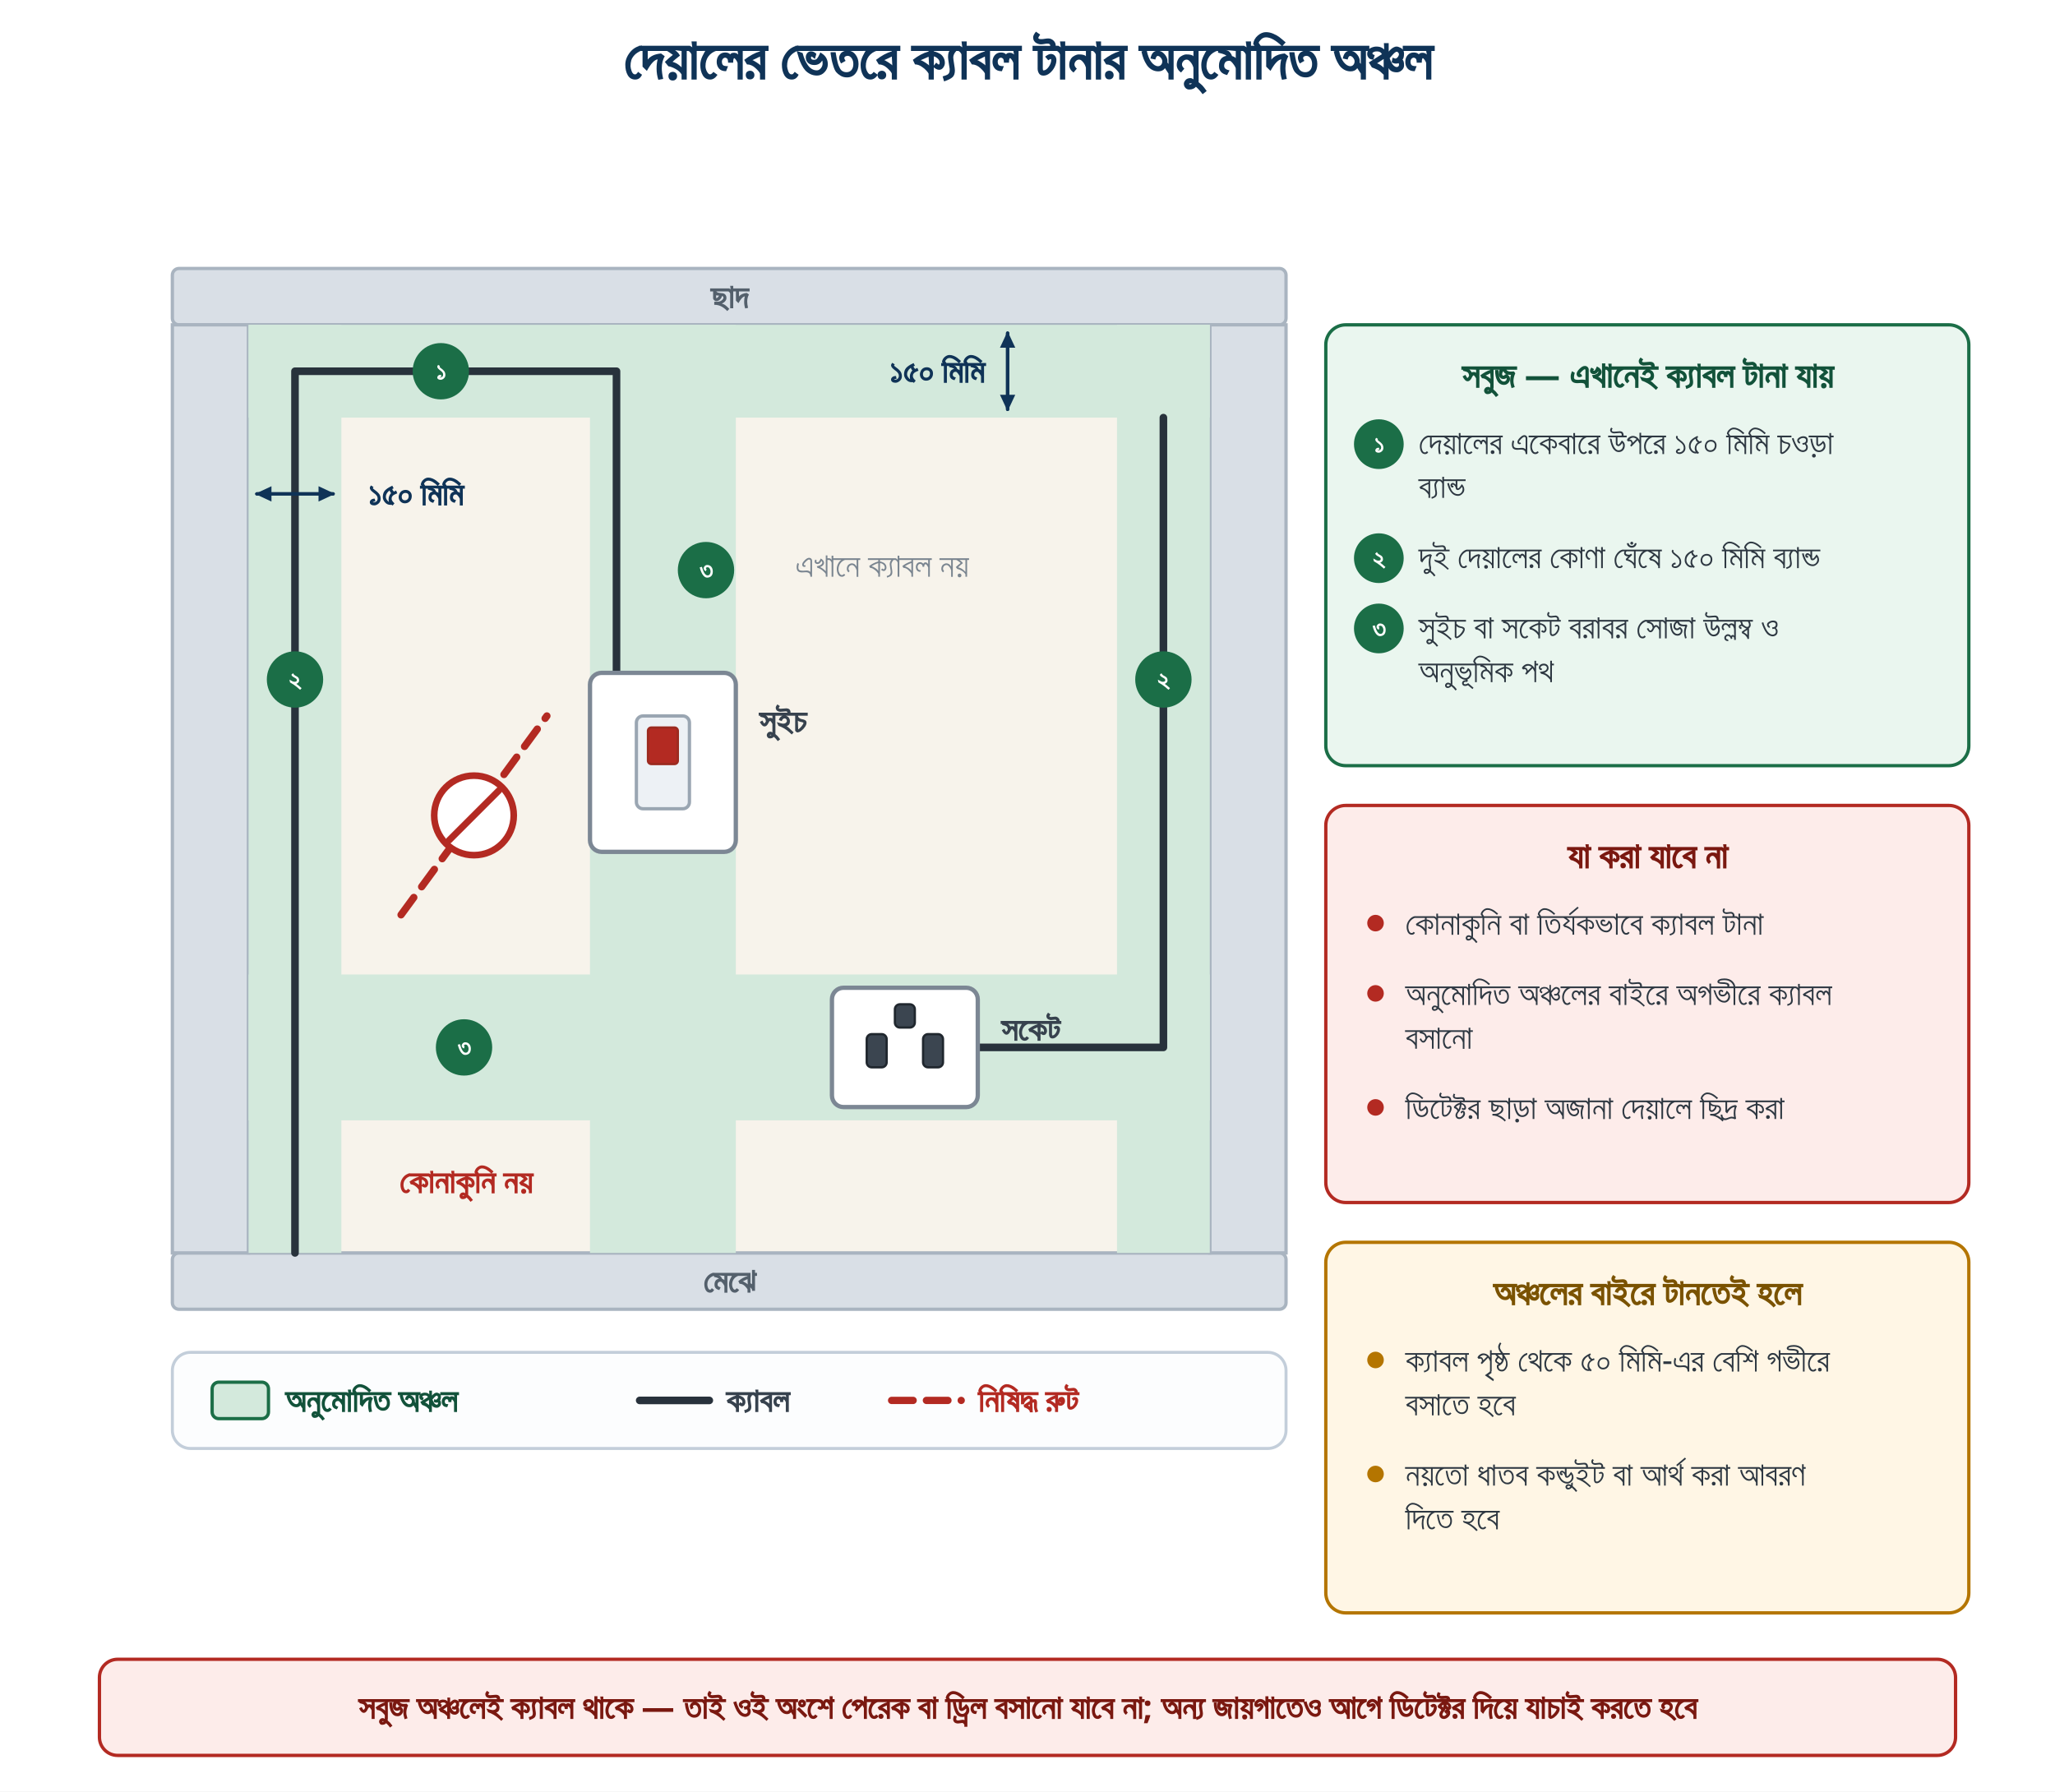
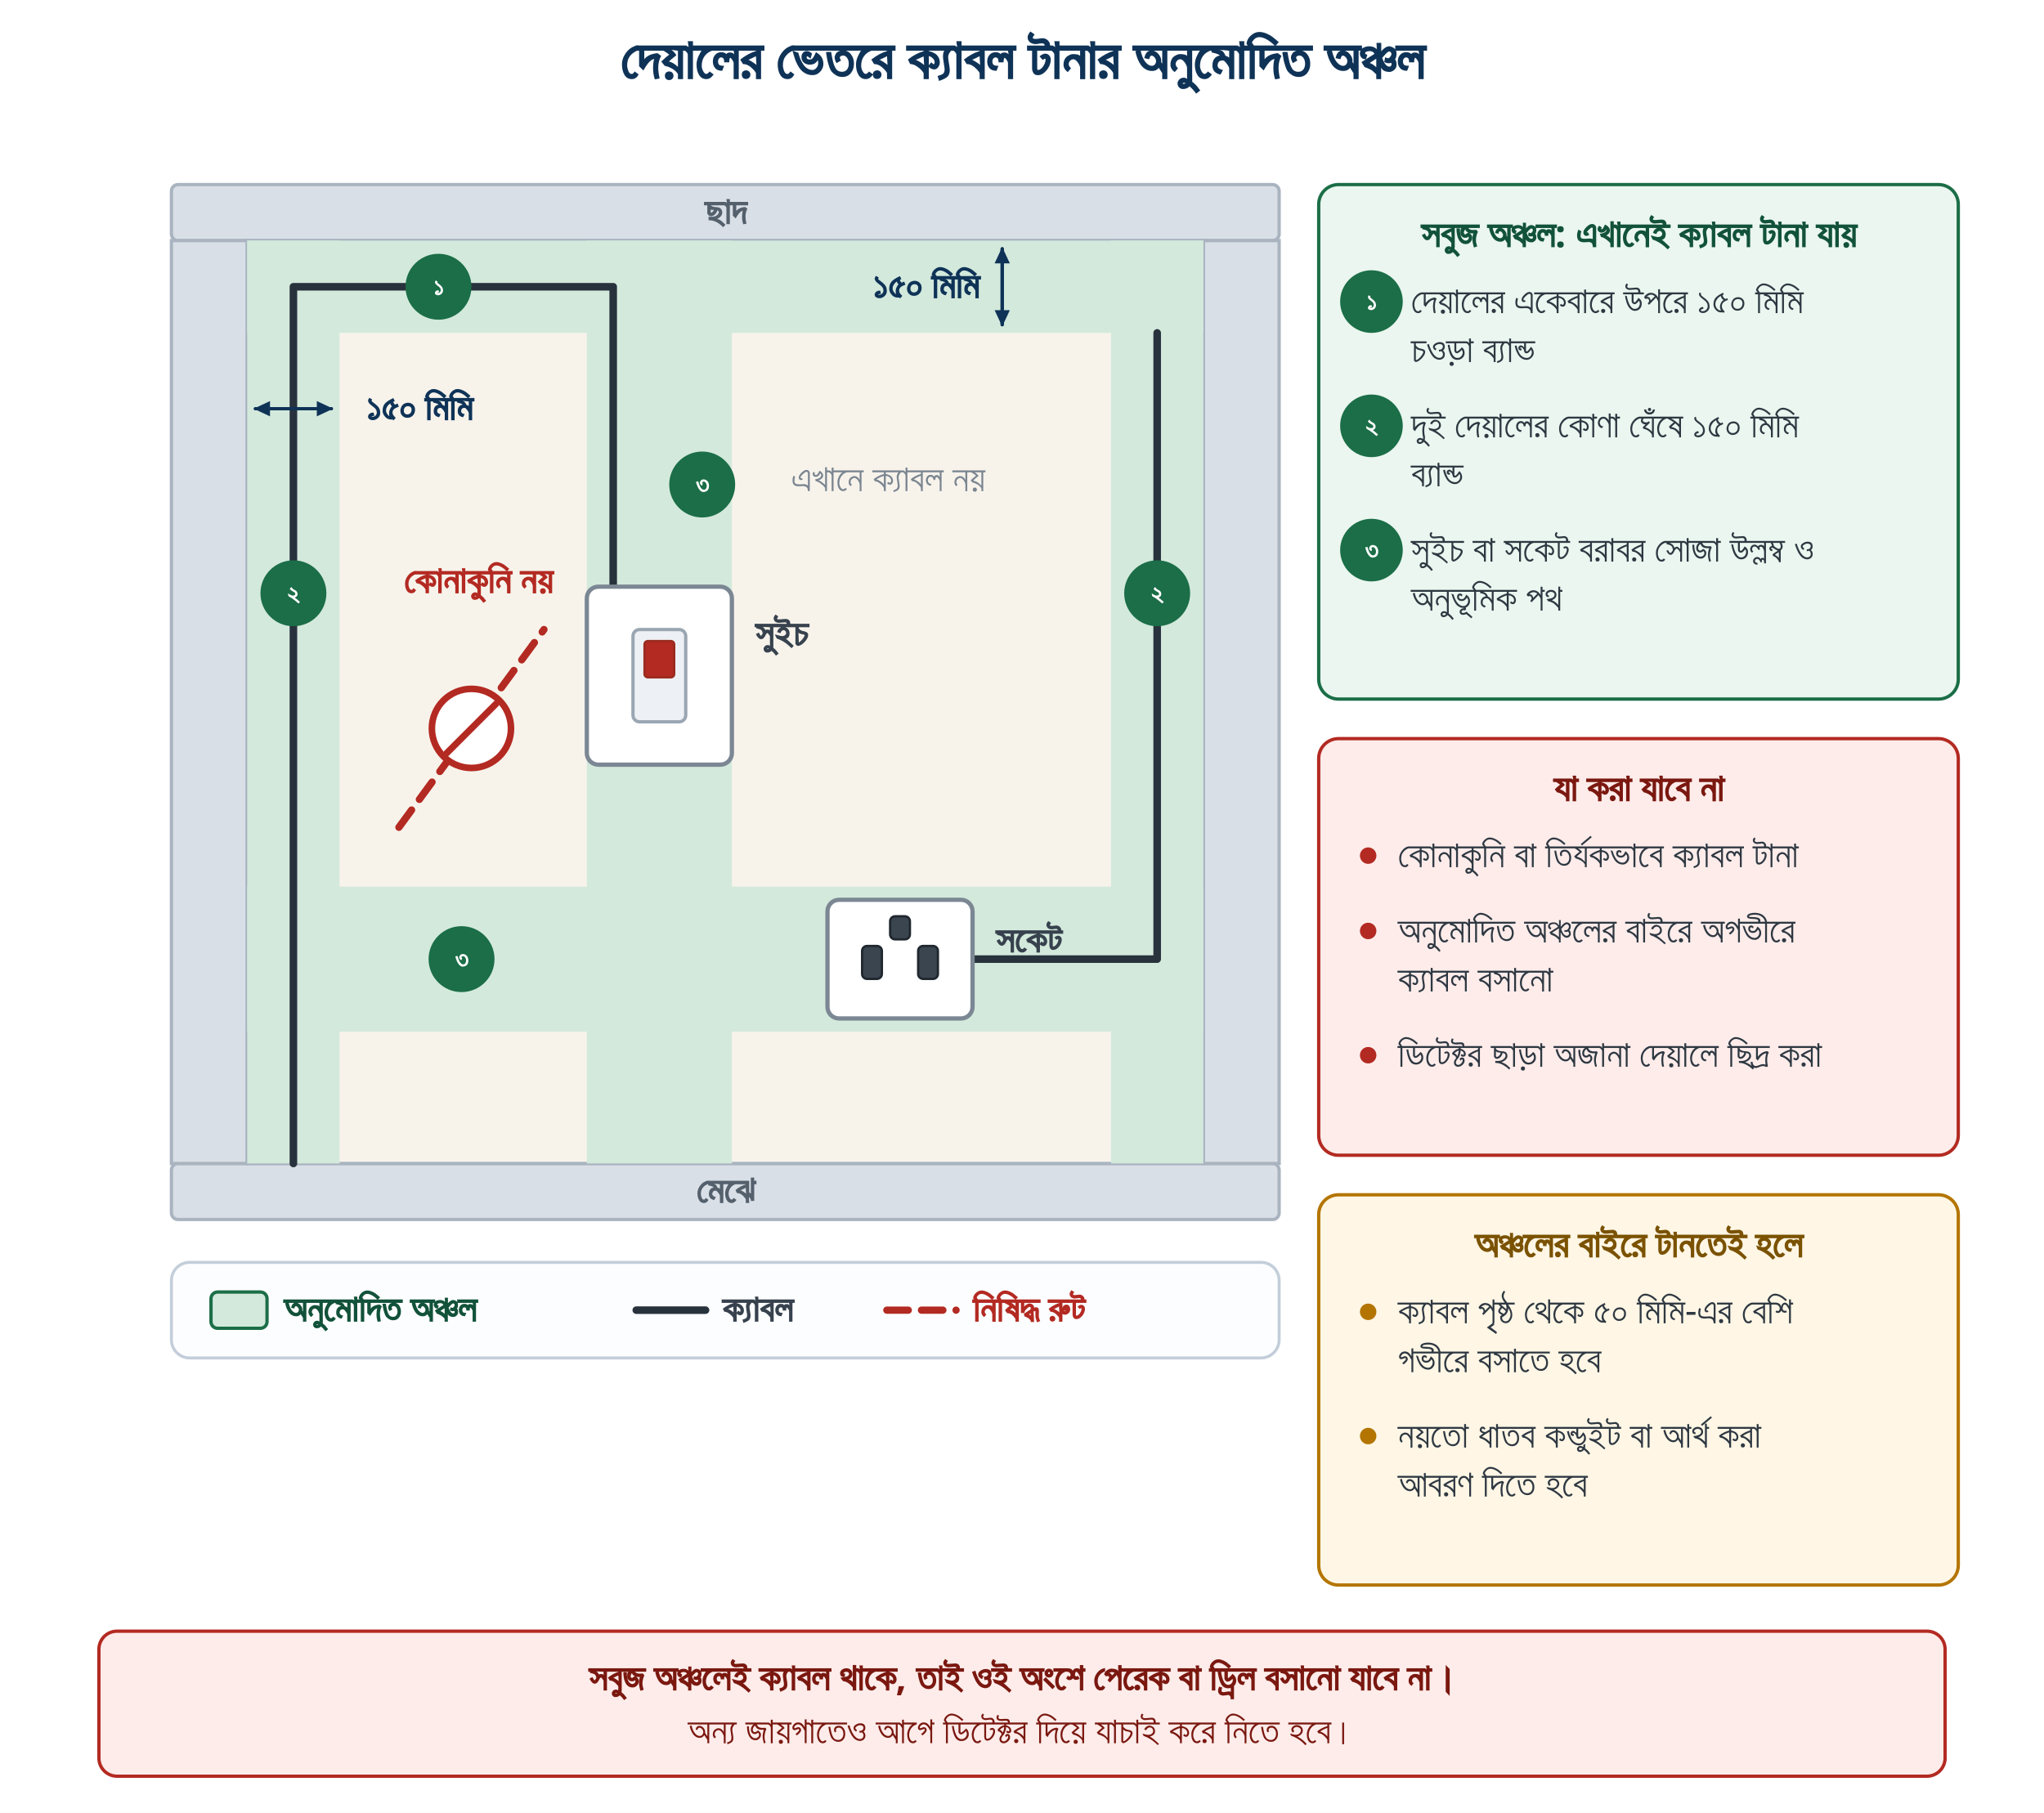
- <svg xmlns="http://www.w3.org/2000/svg" width="1240" height="1081" viewBox="0 0 1240 1081">
+ <svg xmlns="http://www.w3.org/2000/svg" width="1240" height="1100" viewBox="0 0 1240 1100">
  <defs>
    <marker id="dim" viewBox="0 0 10 10" refX="8.5" refY="5" markerUnits="userSpaceOnUse" markerWidth="11" markerHeight="11" orient="auto-start-reverse">
      <path d="M 0.5 0.8 L 9.5 5 L 0.5 9.2 z" fill="#0F3357" />
    </marker>
  </defs>
-   <rect width="1240" height="1081" fill="#FFFFFF" />
+   <rect width="1240" height="1100" fill="#FFFFFF" />
  <text x="620.0" y="48.0" font-family="Kalpurush" font-size="34" font-weight="700" fill="#0F3357" text-anchor="middle">দেয়ালের ভেতরে ক্যাবল টানার অনুমোদিত অঞ্চল</text>
-   <rect x="104.0" y="162.0" width="672.0" height="34.0" rx="4" fill="#D9DFE6" stroke="#A9B4C0" stroke-width="2" />
-   <rect x="104.0" y="756.0" width="672.0" height="34.0" rx="4" fill="#D9DFE6" stroke="#A9B4C0" stroke-width="2" />
-   <rect x="104.0" y="196.0" width="46.0" height="560.0" rx="0" fill="#D9DFE6" stroke="#A9B4C0" stroke-width="2" />
-   <rect x="730.0" y="196.0" width="46.0" height="560.0" rx="0" fill="#D9DFE6" stroke="#A9B4C0" stroke-width="2" />
-   <text x="440.0" y="186.0" font-family="Kalpurush" font-size="20" font-weight="700" fill="#54606C" text-anchor="middle">ছাদ</text>
-   <text x="440.0" y="780.0" font-family="Kalpurush" font-size="20" font-weight="700" fill="#54606C" text-anchor="middle">মেঝে</text>
-   <rect x="150.0" y="196.0" width="580.0" height="560.0" rx="0" fill="#F7F3EB" stroke="#A9B4C0" stroke-width="2" />
-   <rect x="150.0" y="196.0" width="580.0" height="56.0" rx="0" fill="#D3E9DC" stroke="none" stroke-width="0" />
-   <rect x="150.0" y="196.0" width="56.0" height="560.0" rx="0" fill="#D3E9DC" stroke="none" stroke-width="0" />
-   <rect x="674.0" y="196.0" width="56.0" height="560.0" rx="0" fill="#D3E9DC" stroke="none" stroke-width="0" />
-   <rect x="356.0" y="196.0" width="88.0" height="560.0" rx="0" fill="#D3E9DC" stroke="none" stroke-width="0" />
-   <rect x="150.0" y="588.0" width="580.0" height="88.0" rx="0" fill="#D3E9DC" stroke="none" stroke-width="0" />
-   <path d="M 178.0 756 L 178.0 224.0 L 372 224.0 L 372 406" fill="none" stroke="#28323C" stroke-width="4.6" stroke-linecap="round" stroke-linejoin="round" />
-   <path d="M 702.0 252 L 702.0 632.0 L 590.0 632.0" fill="none" stroke="#28323C" stroke-width="4.6" stroke-linecap="round" stroke-linejoin="round" />
-   <rect x="356.0" y="406.0" width="88.0" height="108.0" rx="7" fill="#FFFFFF" stroke="#7C8794" stroke-width="2.6" />
-   <rect x="384.0" y="432.0" width="32.0" height="56.0" rx="4" fill="#EDF1F5" stroke="#9AA6B2" stroke-width="2" />
-   <rect x="391.0" y="439.0" width="18.0" height="22.0" rx="2" fill="#B32A22" stroke="#9C2B20" stroke-width="1.4" />
-   <text x="458.0" y="442.0" font-family="Kalpurush" font-size="20" font-weight="700" fill="#37424E" text-anchor="start">সুইচ</text>
-   <rect x="502.0" y="596.0" width="88.0" height="72.0" rx="7" fill="#FFFFFF" stroke="#7C8794" stroke-width="2.6" />
-   <rect x="523.0" y="624.0" width="12.0" height="20.0" rx="3" fill="#3B4550" stroke="#20272E" stroke-width="1.4" />
-   <rect x="557.0" y="624.0" width="12.0" height="20.0" rx="3" fill="#3B4550" stroke="#20272E" stroke-width="1.4" />
-   <rect x="540.0" y="606.0" width="12.0" height="14.0" rx="3" fill="#3B4550" stroke="#20272E" stroke-width="1.4" />
-   <text x="604.0" y="628.0" font-family="Kalpurush" font-size="20" font-weight="700" fill="#37424E" text-anchor="start">সকেট</text>
-   <path d="M 608 201 L 608 247" fill="none" stroke="#0F3357" stroke-width="2" stroke-linecap="round" stroke-linejoin="round" marker-end="url(#dim)" />
-   <path d="M 608 247 L 608 201" fill="none" stroke="#0F3357" stroke-width="2" stroke-linecap="round" stroke-linejoin="round" marker-end="url(#dim)" />
-   <text x="594.0" y="231.0" font-family="Kalpurush" font-size="20" font-weight="700" fill="#0F3357" text-anchor="end">১৫০ মিমি</text>
-   <path d="M 155 298 L 201 298" fill="none" stroke="#0F3357" stroke-width="2" stroke-linecap="round" stroke-linejoin="round" marker-end="url(#dim)" />
-   <path d="M 201 298 L 155 298" fill="none" stroke="#0F3357" stroke-width="2" stroke-linecap="round" stroke-linejoin="round" marker-end="url(#dim)" />
-   <text x="222.0" y="305.0" font-family="Kalpurush" font-size="20" font-weight="700" fill="#0F3357" text-anchor="start">১৫০ মিমি</text>
-   <path d="M 242 552 L 330 432" fill="none" stroke="#B32A22" stroke-width="4.4" stroke-linecap="round" stroke-linejoin="round" stroke-dasharray="13 8" />
-   <circle cx="286.0" cy="492.0" r="24.0" fill="#FFFFFF" stroke="#B32A22" stroke-width="4" />
-   <line x1="271.0" y1="507.0" x2="301.0" y2="477.0" stroke="#B32A22" stroke-width="4" stroke-linecap="round" />
-   <text x="281.0" y="720.0" font-family="Kalpurush" font-size="20" font-weight="700" fill="#B32A22" text-anchor="middle">কোনাকুনি নয়</text>
-   <text x="480.0" y="348.0" font-family="Kalpurush" font-size="20" font-weight="400" fill="#7A8590" text-anchor="start">এখানে ক্যাবল নয়</text>
-   <circle cx="266.0" cy="224.0" r="17.0" fill="#1B6E47" stroke="none" stroke-width="2" />
-   <text x="266.0" y="229.2" font-family="Kalpurush" font-size="15" font-weight="700" fill="#FFFFFF" text-anchor="middle">১</text>
-   <circle cx="178.0" cy="410.0" r="17.0" fill="#1B6E47" stroke="none" stroke-width="2" />
-   <text x="178.0" y="415.2" font-family="Kalpurush" font-size="15" font-weight="700" fill="#FFFFFF" text-anchor="middle">২</text>
-   <circle cx="702.0" cy="410.0" r="17.0" fill="#1B6E47" stroke="none" stroke-width="2" />
-   <text x="702.0" y="415.2" font-family="Kalpurush" font-size="15" font-weight="700" fill="#FFFFFF" text-anchor="middle">২</text>
-   <circle cx="426.0" cy="344.0" r="17.0" fill="#1B6E47" stroke="none" stroke-width="2" />
-   <text x="426.0" y="349.2" font-family="Kalpurush" font-size="15" font-weight="700" fill="#FFFFFF" text-anchor="middle">৩</text>
-   <circle cx="280.0" cy="632.0" r="17.0" fill="#1B6E47" stroke="none" stroke-width="2" />
-   <text x="280.0" y="637.2" font-family="Kalpurush" font-size="15" font-weight="700" fill="#FFFFFF" text-anchor="middle">৩</text>
-   <rect x="104.0" y="816.0" width="672.0" height="58.0" rx="11" fill="#FCFDFE" stroke="#C3CEDA" stroke-width="1.8" />
-   <rect x="128.0" y="834.0" width="34.0" height="22.0" rx="4" fill="#D3E9DC" stroke="#1B6E47" stroke-width="2" />
-   <text x="172.0" y="852.0" font-family="Kalpurush" font-size="20" font-weight="700" fill="#12523A" text-anchor="start">অনুমোদিত অঞ্চল</text>
-   <line x1="386.0" y1="845.0" x2="428.0" y2="845.0" stroke="#28323C" stroke-width="4.6" stroke-linecap="round" />
-   <text x="438.0" y="852.0" font-family="Kalpurush" font-size="20" font-weight="700" fill="#37424E" text-anchor="start">ক্যাবল</text>
-   <line x1="538.0" y1="845.0" x2="580.0" y2="845.0" stroke="#B32A22" stroke-width="4.4" stroke-linecap="round" stroke-dasharray="13 8" />
-   <text x="590.0" y="852.0" font-family="Kalpurush" font-size="20" font-weight="700" fill="#B32A22" text-anchor="start">নিষিদ্ধ রুট</text>
-   <rect x="800.0" y="196.0" width="388.0" height="266.0" rx="12" fill="#EAF6EF" stroke="#1B6E47" stroke-width="2" />
-   <text x="994.0" y="234.0" font-family="Kalpurush" font-size="21.5" font-weight="700" fill="#12523A" text-anchor="middle">সবুজ — এখানেই ক্যাবল টানা যায়</text>
-   <circle cx="832.0" cy="268.0" r="15.0" fill="#1B6E47" stroke="none" stroke-width="2" />
-   <text x="832.0" y="273.2" font-family="Kalpurush" font-size="15" font-weight="700" fill="#FFFFFF" text-anchor="middle">১</text>
-   <text x="856.0" y="274.0" font-family="Kalpurush" font-size="20" font-weight="400" fill="#2E3842" text-anchor="start">দেয়ালের একেবারে উপরে ১৫০ মিমি চওড়া</text>
-   <text x="856.0" y="300.4" font-family="Kalpurush" font-size="20" font-weight="400" fill="#2E3842" text-anchor="start">ব্যান্ড</text>
-   <circle cx="832.0" cy="336.8" r="15.0" fill="#1B6E47" stroke="none" stroke-width="2" />
-   <text x="832.0" y="342.1" font-family="Kalpurush" font-size="15" font-weight="700" fill="#FFFFFF" text-anchor="middle">২</text>
-   <text x="856.0" y="342.8" font-family="Kalpurush" font-size="20" font-weight="400" fill="#2E3842" text-anchor="start">দুই দেয়ালের কোণা ঘেঁষে ১৫০ মিমি ব্যান্ড</text>
-   <circle cx="832.0" cy="379.2" r="15.0" fill="#1B6E47" stroke="none" stroke-width="2" />
-   <text x="832.0" y="384.5" font-family="Kalpurush" font-size="15" font-weight="700" fill="#FFFFFF" text-anchor="middle">৩</text>
-   <text x="856.0" y="385.2" font-family="Kalpurush" font-size="20" font-weight="400" fill="#2E3842" text-anchor="start">সুইচ বা সকেট বরাবর সোজা উল্লম্ব ও</text>
-   <text x="856.0" y="411.6" font-family="Kalpurush" font-size="20" font-weight="400" fill="#2E3842" text-anchor="start">অনুভূমিক পথ</text>
-   <rect x="800.0" y="486.0" width="388.0" height="239.6" rx="12" fill="#FDECEA" stroke="#B32A22" stroke-width="2" />
-   <text x="994.0" y="524.0" font-family="Kalpurush" font-size="21.5" font-weight="700" fill="#7A1810" text-anchor="middle">যা করা যাবে না</text>
-   <circle cx="830.0" cy="557.0" r="5.0" fill="#B32A22" stroke="none" stroke-width="2" />
-   <text x="848.0" y="564.0" font-family="Kalpurush" font-size="20" font-weight="400" fill="#2E3842" text-anchor="start">কোনাকুনি বা তির্যকভাবে ক্যাবল টানা</text>
-   <circle cx="830.0" cy="599.4" r="5.0" fill="#B32A22" stroke="none" stroke-width="2" />
-   <text x="848.0" y="606.4" font-family="Kalpurush" font-size="20" font-weight="400" fill="#2E3842" text-anchor="start">অনুমোদিত অঞ্চলের বাইরে অগভীরে ক্যাবল</text>
-   <text x="848.0" y="632.8" font-family="Kalpurush" font-size="20" font-weight="400" fill="#2E3842" text-anchor="start">বসানো</text>
-   <circle cx="830.0" cy="668.2" r="5.0" fill="#B32A22" stroke="none" stroke-width="2" />
-   <text x="848.0" y="675.2" font-family="Kalpurush" font-size="20" font-weight="400" fill="#2E3842" text-anchor="start">ডিটেক্টর ছাড়া অজানা দেয়ালে ছিদ্র করা</text>
-   <rect x="800.0" y="749.6" width="388.0" height="223.6" rx="12" fill="#FFF6E5" stroke="#B47500" stroke-width="2" />
-   <text x="994.0" y="787.6" font-family="Kalpurush" font-size="21.5" font-weight="700" fill="#7A5200" text-anchor="middle">অঞ্চলের বাইরে টানতেই হলে</text>
-   <circle cx="830.0" cy="820.6" r="5.0" fill="#B47500" stroke="none" stroke-width="2" />
-   <text x="848.0" y="827.6" font-family="Kalpurush" font-size="20" font-weight="400" fill="#2E3842" text-anchor="start">ক্যাবল পৃষ্ঠ থেকে ৫০ মিমি-এর বেশি গভীরে</text>
-   <text x="848.0" y="854.0" font-family="Kalpurush" font-size="20" font-weight="400" fill="#2E3842" text-anchor="start">বসাতে হবে</text>
-   <circle cx="830.0" cy="889.4" r="5.0" fill="#B47500" stroke="none" stroke-width="2" />
-   <text x="848.0" y="896.4" font-family="Kalpurush" font-size="20" font-weight="400" fill="#2E3842" text-anchor="start">নয়তো ধাতব কন্ডুইট বা আর্থ করা আবরণ</text>
-   <text x="848.0" y="922.8" font-family="Kalpurush" font-size="20" font-weight="400" fill="#2E3842" text-anchor="start">দিতে হবে</text>
-   <rect x="60.0" y="1001.2" width="1120.0" height="58.0" rx="11" fill="#FDECEA" stroke="#B32A22" stroke-width="2" />
-   <text x="620.0" y="1037.2" font-family="Kalpurush" font-size="20" font-weight="700" fill="#7A1810" text-anchor="middle">সবুজ অঞ্চলেই ক্যাবল থাকে — তাই ওই অংশে পেরেক বা ড্রিল বসানো যাবে না; অন্য জায়গাতেও আগে ডিটেক্টর দিয়ে যাচাই করতে হবে</text>
+   <rect x="104.0" y="112.0" width="672.0" height="34.0" rx="4" fill="#D9DFE6" stroke="#A9B4C0" stroke-width="2" />
+   <rect x="104.0" y="706.0" width="672.0" height="34.0" rx="4" fill="#D9DFE6" stroke="#A9B4C0" stroke-width="2" />
+   <rect x="104.0" y="146.0" width="46.0" height="560.0" rx="0" fill="#D9DFE6" stroke="#A9B4C0" stroke-width="2" />
+   <rect x="730.0" y="146.0" width="46.0" height="560.0" rx="0" fill="#D9DFE6" stroke="#A9B4C0" stroke-width="2" />
+   <text x="440.0" y="136.0" font-family="Kalpurush" font-size="22.5" font-weight="700" fill="#54606C" text-anchor="middle">ছাদ</text>
+   <text x="440.0" y="730.0" font-family="Kalpurush" font-size="22.5" font-weight="700" fill="#54606C" text-anchor="middle">মেঝে</text>
+   <rect x="150.0" y="146.0" width="580.0" height="560.0" rx="0" fill="#F7F3EB" stroke="#A9B4C0" stroke-width="2" />
+   <rect x="150.0" y="146.0" width="580.0" height="56.0" rx="0" fill="#D3E9DC" stroke="none" stroke-width="0" />
+   <rect x="150.0" y="146.0" width="56.0" height="560.0" rx="0" fill="#D3E9DC" stroke="none" stroke-width="0" />
+   <rect x="674.0" y="146.0" width="56.0" height="560.0" rx="0" fill="#D3E9DC" stroke="none" stroke-width="0" />
+   <rect x="356.0" y="146.0" width="88.0" height="560.0" rx="0" fill="#D3E9DC" stroke="none" stroke-width="0" />
+   <rect x="150.0" y="538.0" width="580.0" height="88.0" rx="0" fill="#D3E9DC" stroke="none" stroke-width="0" />
+   <path d="M 178.0 706 L 178.0 174.0 L 372 174.0 L 372 356" fill="none" stroke="#28323C" stroke-width="4.6" stroke-linecap="round" stroke-linejoin="round" />
+   <path d="M 702.0 202 L 702.0 582.0 L 590.0 582.0" fill="none" stroke="#28323C" stroke-width="4.6" stroke-linecap="round" stroke-linejoin="round" />
+   <rect x="356.0" y="356.0" width="88.0" height="108.0" rx="7" fill="#FFFFFF" stroke="#7C8794" stroke-width="2.6" />
+   <rect x="384.0" y="382.0" width="32.0" height="56.0" rx="4" fill="#EDF1F5" stroke="#9AA6B2" stroke-width="2" />
+   <rect x="391.0" y="389.0" width="18.0" height="22.0" rx="2" fill="#B32A22" stroke="#9C2B20" stroke-width="1.4" />
+   <text x="458.0" y="392.0" font-family="Kalpurush" font-size="22.5" font-weight="700" fill="#37424E" text-anchor="start">সুইচ</text>
+   <rect x="502.0" y="546.0" width="88.0" height="72.0" rx="7" fill="#FFFFFF" stroke="#7C8794" stroke-width="2.6" />
+   <rect x="523.0" y="574.0" width="12.0" height="20.0" rx="3" fill="#3B4550" stroke="#20272E" stroke-width="1.4" />
+   <rect x="557.0" y="574.0" width="12.0" height="20.0" rx="3" fill="#3B4550" stroke="#20272E" stroke-width="1.4" />
+   <rect x="540.0" y="556.0" width="12.0" height="14.0" rx="3" fill="#3B4550" stroke="#20272E" stroke-width="1.4" />
+   <text x="604.0" y="578.0" font-family="Kalpurush" font-size="22.5" font-weight="700" fill="#37424E" text-anchor="start">সকেট</text>
+   <path d="M 608 151 L 608 197" fill="none" stroke="#0F3357" stroke-width="2" stroke-linecap="round" stroke-linejoin="round" marker-end="url(#dim)" />
+   <path d="M 608 197 L 608 151" fill="none" stroke="#0F3357" stroke-width="2" stroke-linecap="round" stroke-linejoin="round" marker-end="url(#dim)" />
+   <text x="594.0" y="181.0" font-family="Kalpurush" font-size="22.5" font-weight="700" fill="#0F3357" text-anchor="end">১৫০ মিমি</text>
+   <path d="M 155 248 L 201 248" fill="none" stroke="#0F3357" stroke-width="2" stroke-linecap="round" stroke-linejoin="round" marker-end="url(#dim)" />
+   <path d="M 201 248 L 155 248" fill="none" stroke="#0F3357" stroke-width="2" stroke-linecap="round" stroke-linejoin="round" marker-end="url(#dim)" />
+   <text x="222.0" y="255.0" font-family="Kalpurush" font-size="22.5" font-weight="700" fill="#0F3357" text-anchor="start">১৫০ মিমি</text>
+   <path d="M 242 502 L 330 382" fill="none" stroke="#B32A22" stroke-width="4.4" stroke-linecap="round" stroke-linejoin="round" stroke-dasharray="13 8" />
+   <circle cx="286.0" cy="442.0" r="24.0" fill="#FFFFFF" stroke="#B32A22" stroke-width="4" />
+   <line x1="271.0" y1="457.0" x2="301.0" y2="427.0" stroke="#B32A22" stroke-width="4" stroke-linecap="round" />
+   <text x="290.0" y="360.0" font-family="Kalpurush" font-size="22.5" font-weight="700" fill="#B32A22" text-anchor="middle">কোনাকুনি নয়</text>
+   <text x="480.0" y="298.0" font-family="Kalpurush" font-size="22.5" font-weight="400" fill="#7A8590" text-anchor="start">এখানে ক্যাবল নয়</text>
+   <circle cx="266.0" cy="174.0" r="20.0" fill="#1B6E47" stroke="none" stroke-width="2" />
+   <text x="266.0" y="179.2" font-family="Kalpurush" font-size="15" font-weight="700" fill="#FFFFFF" text-anchor="middle">১</text>
+   <circle cx="178.0" cy="360.0" r="20.0" fill="#1B6E47" stroke="none" stroke-width="2" />
+   <text x="178.0" y="365.2" font-family="Kalpurush" font-size="15" font-weight="700" fill="#FFFFFF" text-anchor="middle">২</text>
+   <circle cx="702.0" cy="360.0" r="20.0" fill="#1B6E47" stroke="none" stroke-width="2" />
+   <text x="702.0" y="365.2" font-family="Kalpurush" font-size="15" font-weight="700" fill="#FFFFFF" text-anchor="middle">২</text>
+   <circle cx="426.0" cy="294.0" r="20.0" fill="#1B6E47" stroke="none" stroke-width="2" />
+   <text x="426.0" y="299.2" font-family="Kalpurush" font-size="15" font-weight="700" fill="#FFFFFF" text-anchor="middle">৩</text>
+   <circle cx="280.0" cy="582.0" r="20.0" fill="#1B6E47" stroke="none" stroke-width="2" />
+   <text x="280.0" y="587.2" font-family="Kalpurush" font-size="15" font-weight="700" fill="#FFFFFF" text-anchor="middle">৩</text>
+   <rect x="104.0" y="766.0" width="672.0" height="58.0" rx="11" fill="#FCFDFE" stroke="#C3CEDA" stroke-width="1.8" />
+   <rect x="128.0" y="784.0" width="34.0" height="22.0" rx="4" fill="#D3E9DC" stroke="#1B6E47" stroke-width="2" />
+   <text x="172.0" y="802.0" font-family="Kalpurush" font-size="22.5" font-weight="700" fill="#12523A" text-anchor="start">অনুমোদিত অঞ্চল</text>
+   <line x1="386.0" y1="795.0" x2="428.0" y2="795.0" stroke="#28323C" stroke-width="4.6" stroke-linecap="round" />
+   <text x="438.0" y="802.0" font-family="Kalpurush" font-size="22.5" font-weight="700" fill="#37424E" text-anchor="start">ক্যাবল</text>
+   <line x1="538.0" y1="795.0" x2="580.0" y2="795.0" stroke="#B32A22" stroke-width="4.4" stroke-linecap="round" stroke-dasharray="13 8" />
+   <text x="590.0" y="802.0" font-family="Kalpurush" font-size="22.5" font-weight="700" fill="#B32A22" text-anchor="start">নিষিদ্ধ রুট</text>
+   <rect x="800.0" y="112.0" width="388.0" height="312.2" rx="12" fill="#EAF6EF" stroke="#1B6E47" stroke-width="2" />
+   <text x="994.0" y="150.0" font-family="Kalpurush" font-size="23" font-weight="700" fill="#12523A" text-anchor="middle">সবুজ অঞ্চল: এখানেই ক্যাবল টানা যায়</text>
+   <circle cx="832.0" cy="183.0" r="19.0" fill="#1B6E47" stroke="none" stroke-width="2" />
+   <text x="832.0" y="188.2" font-family="Kalpurush" font-size="15" font-weight="700" fill="#FFFFFF" text-anchor="middle">১</text>
+   <text x="856.0" y="190.0" font-family="Kalpurush" font-size="22.5" font-weight="400" fill="#2E3842" text-anchor="start">দেয়ালের একেবারে উপরে ১৫০ মিমি</text>
+   <text x="856.0" y="219.7" font-family="Kalpurush" font-size="22.5" font-weight="400" fill="#2E3842" text-anchor="start">চওড়া ব্যান্ড</text>
+   <circle cx="832.0" cy="258.4" r="19.0" fill="#1B6E47" stroke="none" stroke-width="2" />
+   <text x="832.0" y="263.6" font-family="Kalpurush" font-size="15" font-weight="700" fill="#FFFFFF" text-anchor="middle">২</text>
+   <text x="856.0" y="265.4" font-family="Kalpurush" font-size="22.5" font-weight="400" fill="#2E3842" text-anchor="start">দুই দেয়ালের কোণা ঘেঁষে ১৫০ মিমি</text>
+   <text x="856.0" y="295.1" font-family="Kalpurush" font-size="22.5" font-weight="400" fill="#2E3842" text-anchor="start">ব্যান্ড</text>
+   <circle cx="832.0" cy="333.8" r="19.0" fill="#1B6E47" stroke="none" stroke-width="2" />
+   <text x="832.0" y="339.0" font-family="Kalpurush" font-size="15" font-weight="700" fill="#FFFFFF" text-anchor="middle">৩</text>
+   <text x="856.0" y="340.8" font-family="Kalpurush" font-size="22.5" font-weight="400" fill="#2E3842" text-anchor="start">সুইচ বা সকেট বরাবর সোজা উল্লম্ব ও</text>
+   <text x="856.0" y="370.5" font-family="Kalpurush" font-size="22.5" font-weight="400" fill="#2E3842" text-anchor="start">অনুভূমিক পথ</text>
+   <rect x="800.0" y="448.2" width="388.0" height="252.8" rx="12" fill="#FDECEA" stroke="#B32A22" stroke-width="2" />
+   <text x="994.0" y="486.2" font-family="Kalpurush" font-size="23" font-weight="700" fill="#7A1810" text-anchor="middle">যা করা যাবে না</text>
+   <circle cx="830.0" cy="519.2" r="5.0" fill="#B32A22" stroke="none" stroke-width="2" />
+   <text x="848.0" y="526.2" font-family="Kalpurush" font-size="22.5" font-weight="400" fill="#2E3842" text-anchor="start">কোনাকুনি বা তির্যকভাবে ক্যাবল টানা</text>
+   <circle cx="830.0" cy="564.9" r="5.0" fill="#B32A22" stroke="none" stroke-width="2" />
+   <text x="848.0" y="571.9" font-family="Kalpurush" font-size="22.5" font-weight="400" fill="#2E3842" text-anchor="start">অনুমোদিত অঞ্চলের বাইরে অগভীরে</text>
+   <text x="848.0" y="601.6" font-family="Kalpurush" font-size="22.5" font-weight="400" fill="#2E3842" text-anchor="start">ক্যাবল বসানো</text>
+   <circle cx="830.0" cy="640.3" r="5.0" fill="#B32A22" stroke="none" stroke-width="2" />
+   <text x="848.0" y="647.3" font-family="Kalpurush" font-size="22.5" font-weight="400" fill="#2E3842" text-anchor="start">ডিটেক্টর ছাড়া অজানা দেয়ালে ছিদ্র করা</text>
+   <rect x="800.0" y="725.0" width="388.0" height="236.8" rx="12" fill="#FFF6E5" stroke="#B47500" stroke-width="2" />
+   <text x="994.0" y="763.0" font-family="Kalpurush" font-size="23" font-weight="700" fill="#7A5200" text-anchor="middle">অঞ্চলের বাইরে টানতেই হলে</text>
+   <circle cx="830.0" cy="796.0" r="5.0" fill="#B47500" stroke="none" stroke-width="2" />
+   <text x="848.0" y="803.0" font-family="Kalpurush" font-size="22.5" font-weight="400" fill="#2E3842" text-anchor="start">ক্যাবল পৃষ্ঠ থেকে ৫০ মিমি-এর বেশি</text>
+   <text x="848.0" y="832.7" font-family="Kalpurush" font-size="22.5" font-weight="400" fill="#2E3842" text-anchor="start">গভীরে বসাতে হবে</text>
+   <circle cx="830.0" cy="871.4" r="5.0" fill="#B47500" stroke="none" stroke-width="2" />
+   <text x="848.0" y="878.4" font-family="Kalpurush" font-size="22.5" font-weight="400" fill="#2E3842" text-anchor="start">নয়তো ধাতব কন্ডুইট বা আর্থ করা</text>
+   <text x="848.0" y="908.1" font-family="Kalpurush" font-size="22.5" font-weight="400" fill="#2E3842" text-anchor="start">আবরণ দিতে হবে</text>
+   <rect x="60.0" y="989.8" width="1120.0" height="88.0" rx="11" fill="#FDECEA" stroke="#B32A22" stroke-width="2" />
+   <text x="620.0" y="1025.8" font-family="Kalpurush" font-size="22.5" font-weight="700" fill="#7A1810" text-anchor="middle">সবুজ অঞ্চলেই ক্যাবল থাকে, তাই ওই অংশে পেরেক বা ড্রিল বসানো যাবে না।</text>
+   <text x="620.0" y="1057.8" font-family="Kalpurush" font-size="22.5" font-weight="400" fill="#7A1810" text-anchor="middle">অন্য জায়গাতেও আগে ডিটেক্টর দিয়ে যাচাই করে নিতে হবে।</text>
</svg>
